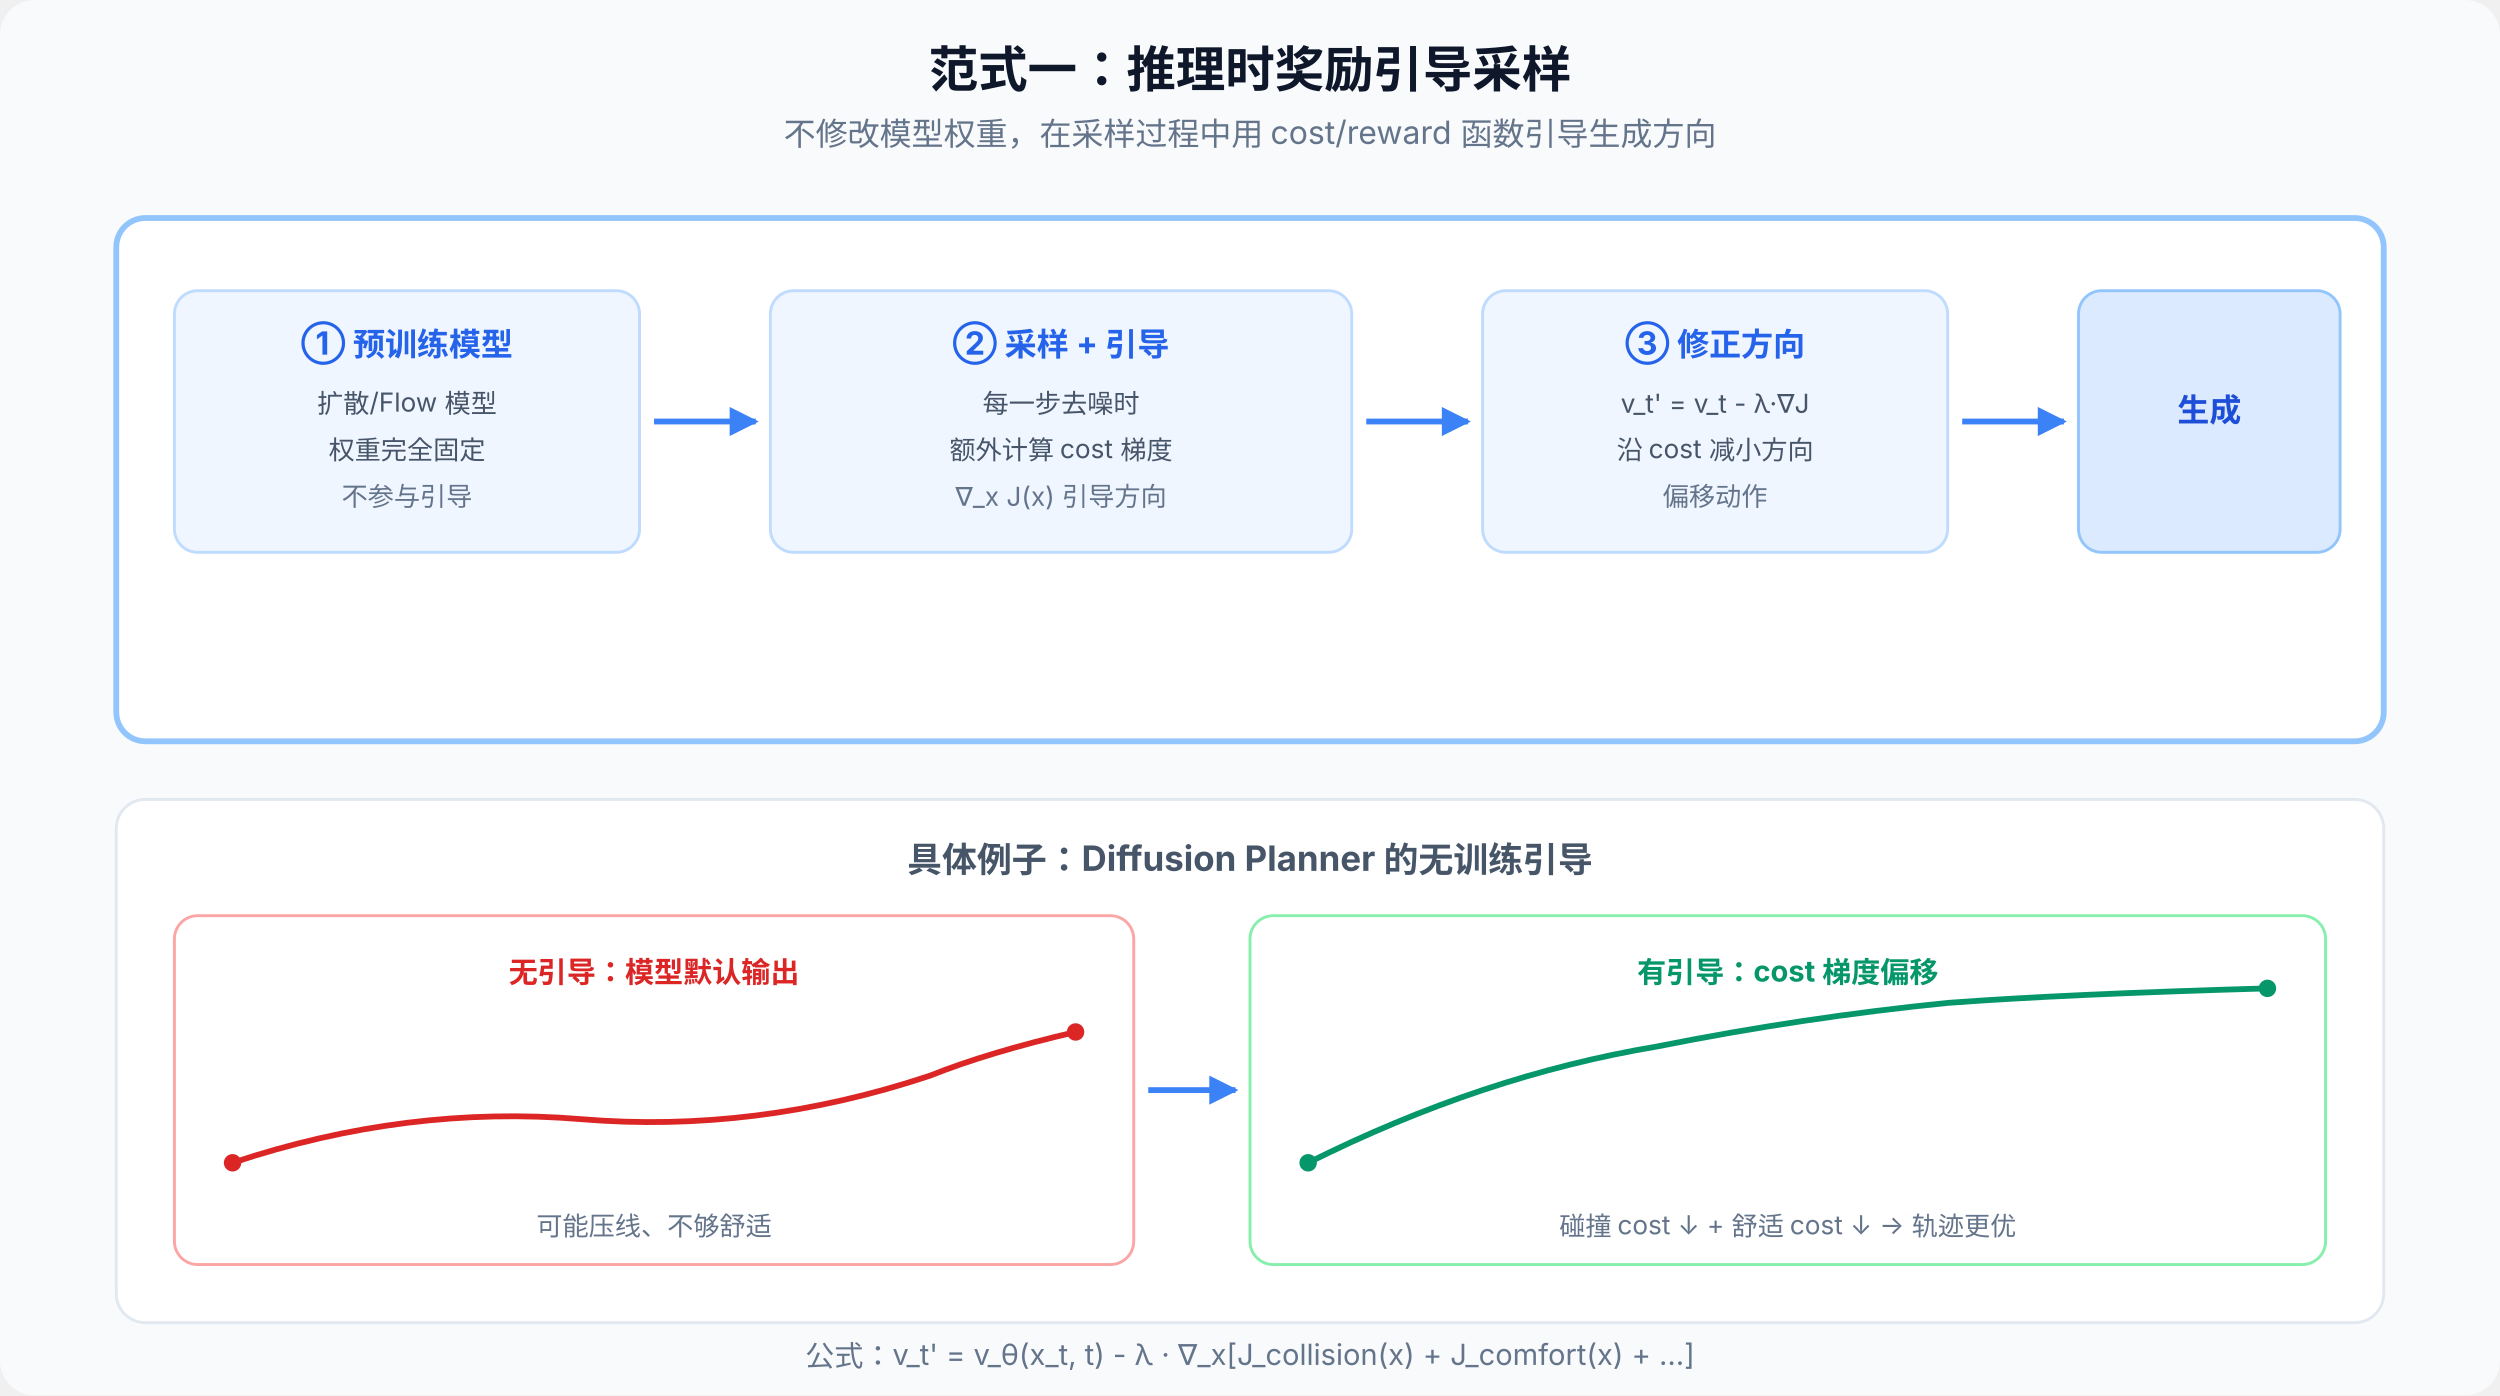
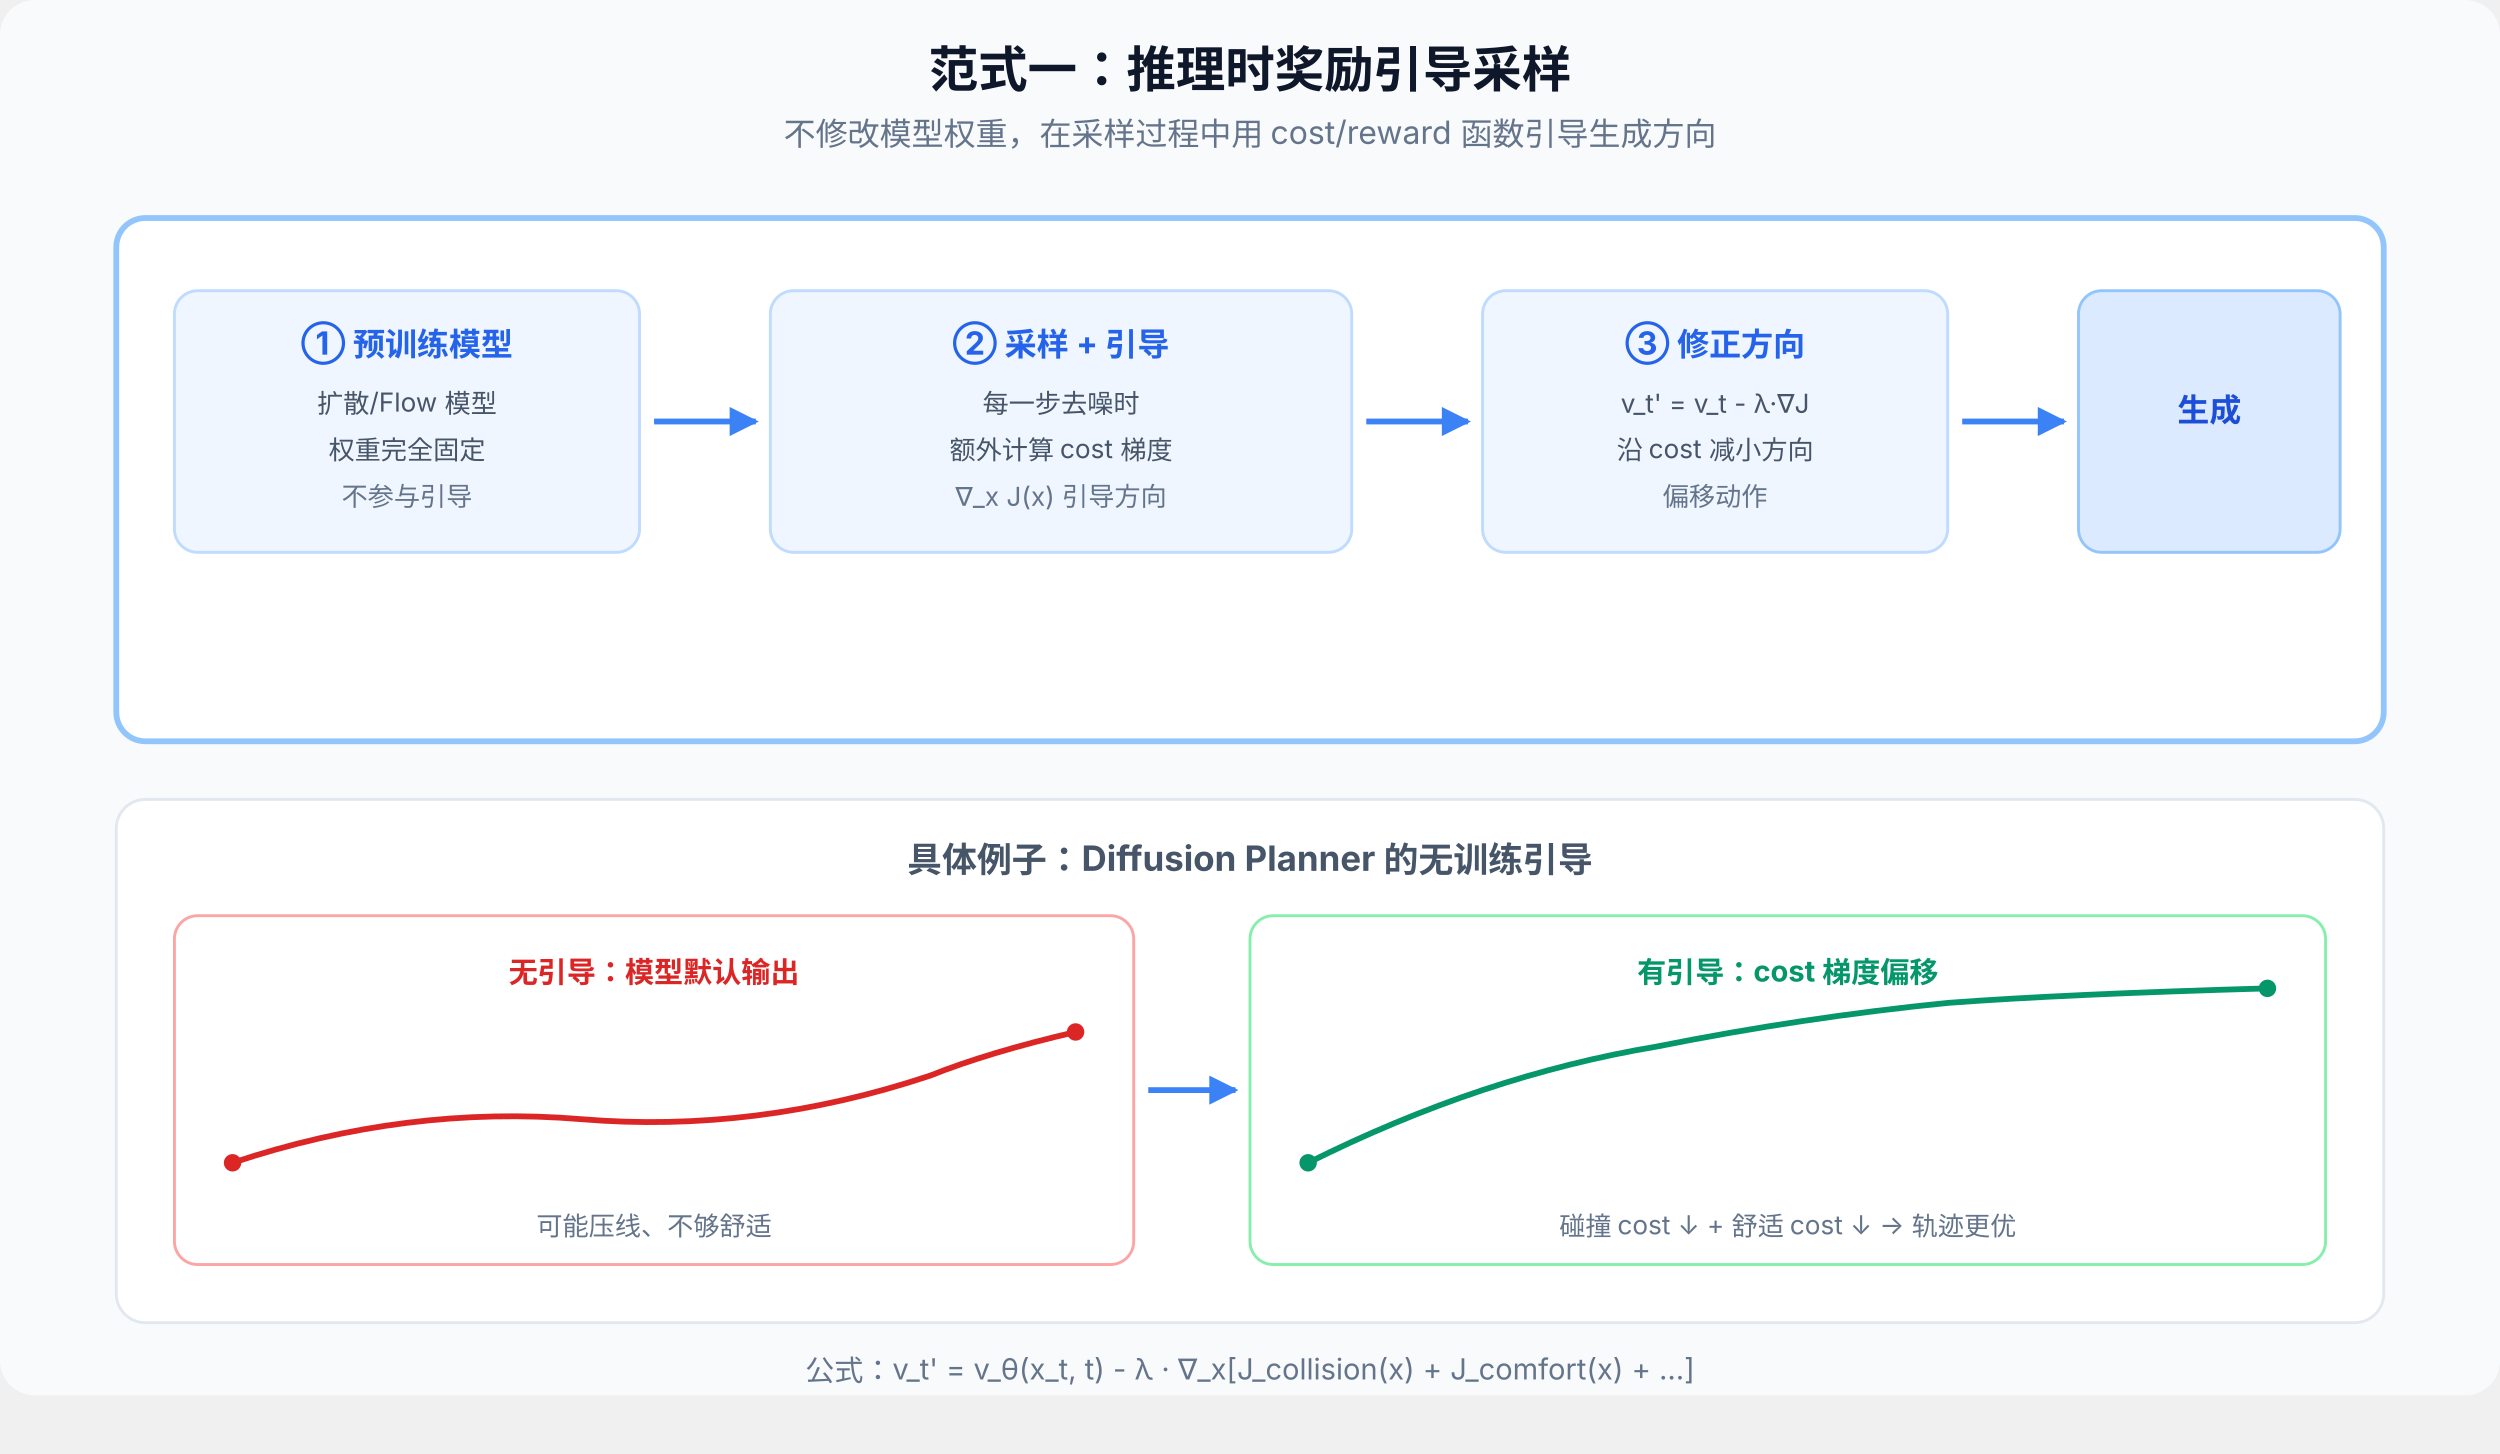
- <svg xmlns="http://www.w3.org/2000/svg" viewBox="0 0 860 480" font-family="system-ui, -apple-system, sans-serif">
+ <svg xmlns="http://www.w3.org/2000/svg" viewBox="0 0 860 500" font-family="system-ui, -apple-system, sans-serif">
  <defs>
    <marker id="ar" viewBox="0 0 10 10" refX="9" refY="5" markerWidth="5" markerHeight="5" orient="auto">
      <path d="M 0 0 L 10 5 L 0 10 z" fill="#3b82f6" />
    </marker>
  </defs>
  <rect width="860" height="480" fill="#f8fafc" rx="12" />
  <text x="430" y="30" text-anchor="middle" font-size="17" font-weight="bold" fill="#0f172a">范式一：推理时奖励引导采样</text>
  <text x="430" y="50" text-anchor="middle" font-size="11" fill="#64748b">不修改模型权重，在采样过程中用 cost/reward 函数引导生成方向</text>
  <rect x="40" y="75" width="780" height="180" fill="white" stroke="#93c5fd" stroke-width="2" rx="10" />
  <rect x="60" y="100" width="160" height="90" fill="#eff6ff" stroke="#bfdbfe" rx="8" />
  <text x="140" y="122" text-anchor="middle" font-size="11" font-weight="bold" fill="#2563eb">① 预训练模型</text>
  <text x="140" y="142" text-anchor="middle" font-size="9" fill="#475569">扩散/Flow 模型</text>
  <text x="140" y="158" text-anchor="middle" font-size="9" fill="#475569">权重完全固定</text>
  <text x="140" y="174" text-anchor="middle" font-size="9" fill="#64748b">不参与引导</text>
  <line x1="225" y1="145" x2="260" y2="145" stroke="#3b82f6" stroke-width="2" marker-end="url(#ar)" />
  <rect x="265" y="100" width="200" height="90" fill="#eff6ff" stroke="#bfdbfe" rx="8" />
  <text x="365" y="122" text-anchor="middle" font-size="11" font-weight="bold" fill="#2563eb">② 采样 + 引导</text>
  <text x="365" y="142" text-anchor="middle" font-size="9" fill="#475569">每一步去噪时</text>
  <text x="365" y="158" text-anchor="middle" font-size="9" fill="#475569">额外计算 cost 梯度</text>
  <text x="365" y="174" text-anchor="middle" font-size="9" fill="#64748b">∇_x J(x) 引导方向</text>
  <line x1="470" y1="145" x2="505" y2="145" stroke="#3b82f6" stroke-width="2" marker-end="url(#ar)" />
  <rect x="510" y="100" width="160" height="90" fill="#eff6ff" stroke="#bfdbfe" rx="8" />
  <text x="590" y="122" text-anchor="middle" font-size="11" font-weight="bold" fill="#2563eb">③ 修正方向</text>
  <text x="590" y="142" text-anchor="middle" font-size="9" fill="#475569">v_t' = v_t - λ·∇J</text>
  <text x="590" y="158" text-anchor="middle" font-size="9" fill="#475569">沿 cost 减小方向</text>
  <text x="590" y="174" text-anchor="middle" font-size="9" fill="#64748b">偏移动作</text>
  <line x1="675" y1="145" x2="710" y2="145" stroke="#3b82f6" stroke-width="2" marker-end="url(#ar)" />
  <rect x="715" y="100" width="90" height="90" fill="#dbeafe" stroke="#93c5fd" rx="8" />
  <text x="760" y="145" text-anchor="middle" font-size="11" font-weight="bold" fill="#1d4ed8">生成</text>
  <rect x="40" y="275" width="780" height="180" fill="white" stroke="#e2e8f0" rx="10" />
  <text x="430" y="300" text-anchor="middle" font-size="12" font-weight="bold" fill="#475569">具体例子：Diffusion Planner 的无训练引导</text>
  <rect x="60" y="315" width="330" height="120" fill="white" stroke="#fca5a5" rx="8" />
  <text x="225" y="338" text-anchor="middle" font-size="10" font-weight="bold" fill="#dc2626">无引导：模型默认输出</text>
  <path d="M 80 400 Q 140 380 200 385 Q 260 390 320 370 Q 340 362 370 355" stroke="#dc2626" stroke-width="2" fill="none" />
  <circle cx="80" cy="400" r="3" fill="#dc2626" />
  <circle cx="370" cy="355" r="3" fill="#dc2626" />
  <text x="225" y="425" text-anchor="middle" font-size="9" fill="#64748b">可能压线、不够舒适</text>
  <line x1="395" y1="375" x2="425" y2="375" stroke="#3b82f6" stroke-width="2" marker-end="url(#ar)" />
  <rect x="430" y="315" width="370" height="120" fill="white" stroke="#86efac" rx="8" />
  <text x="615" y="338" text-anchor="middle" font-size="10" font-weight="bold" fill="#059669">有引导：cost 梯度偏移</text>
  <path d="M 450 400 Q 510 370 570 360 Q 620 350 670 345 Q 710 342 780 340" stroke="#059669" stroke-width="2" fill="none" />
  <circle cx="450" cy="400" r="3" fill="#059669" />
  <circle cx="780" cy="340" r="3" fill="#059669" />
  <text x="615" y="425" text-anchor="middle" font-size="9" fill="#64748b">碰撞 cost ↓ + 舒适 cost ↓ → 轨迹更优</text>
-   <text x="430" y="470" text-anchor="middle" font-size="10" fill="#64748b">公式：v_t' = v_θ(x_t, t) - λ · ∇_x[J_collision(x) + J_comfort(x) + ...]</text>
+   <text x="430" y="475" text-anchor="middle" font-size="10" fill="#64748b">公式：v_t' = v_θ(x_t, t) - λ · ∇_x[J_collision(x) + J_comfort(x) + ...]</text>
</svg>
